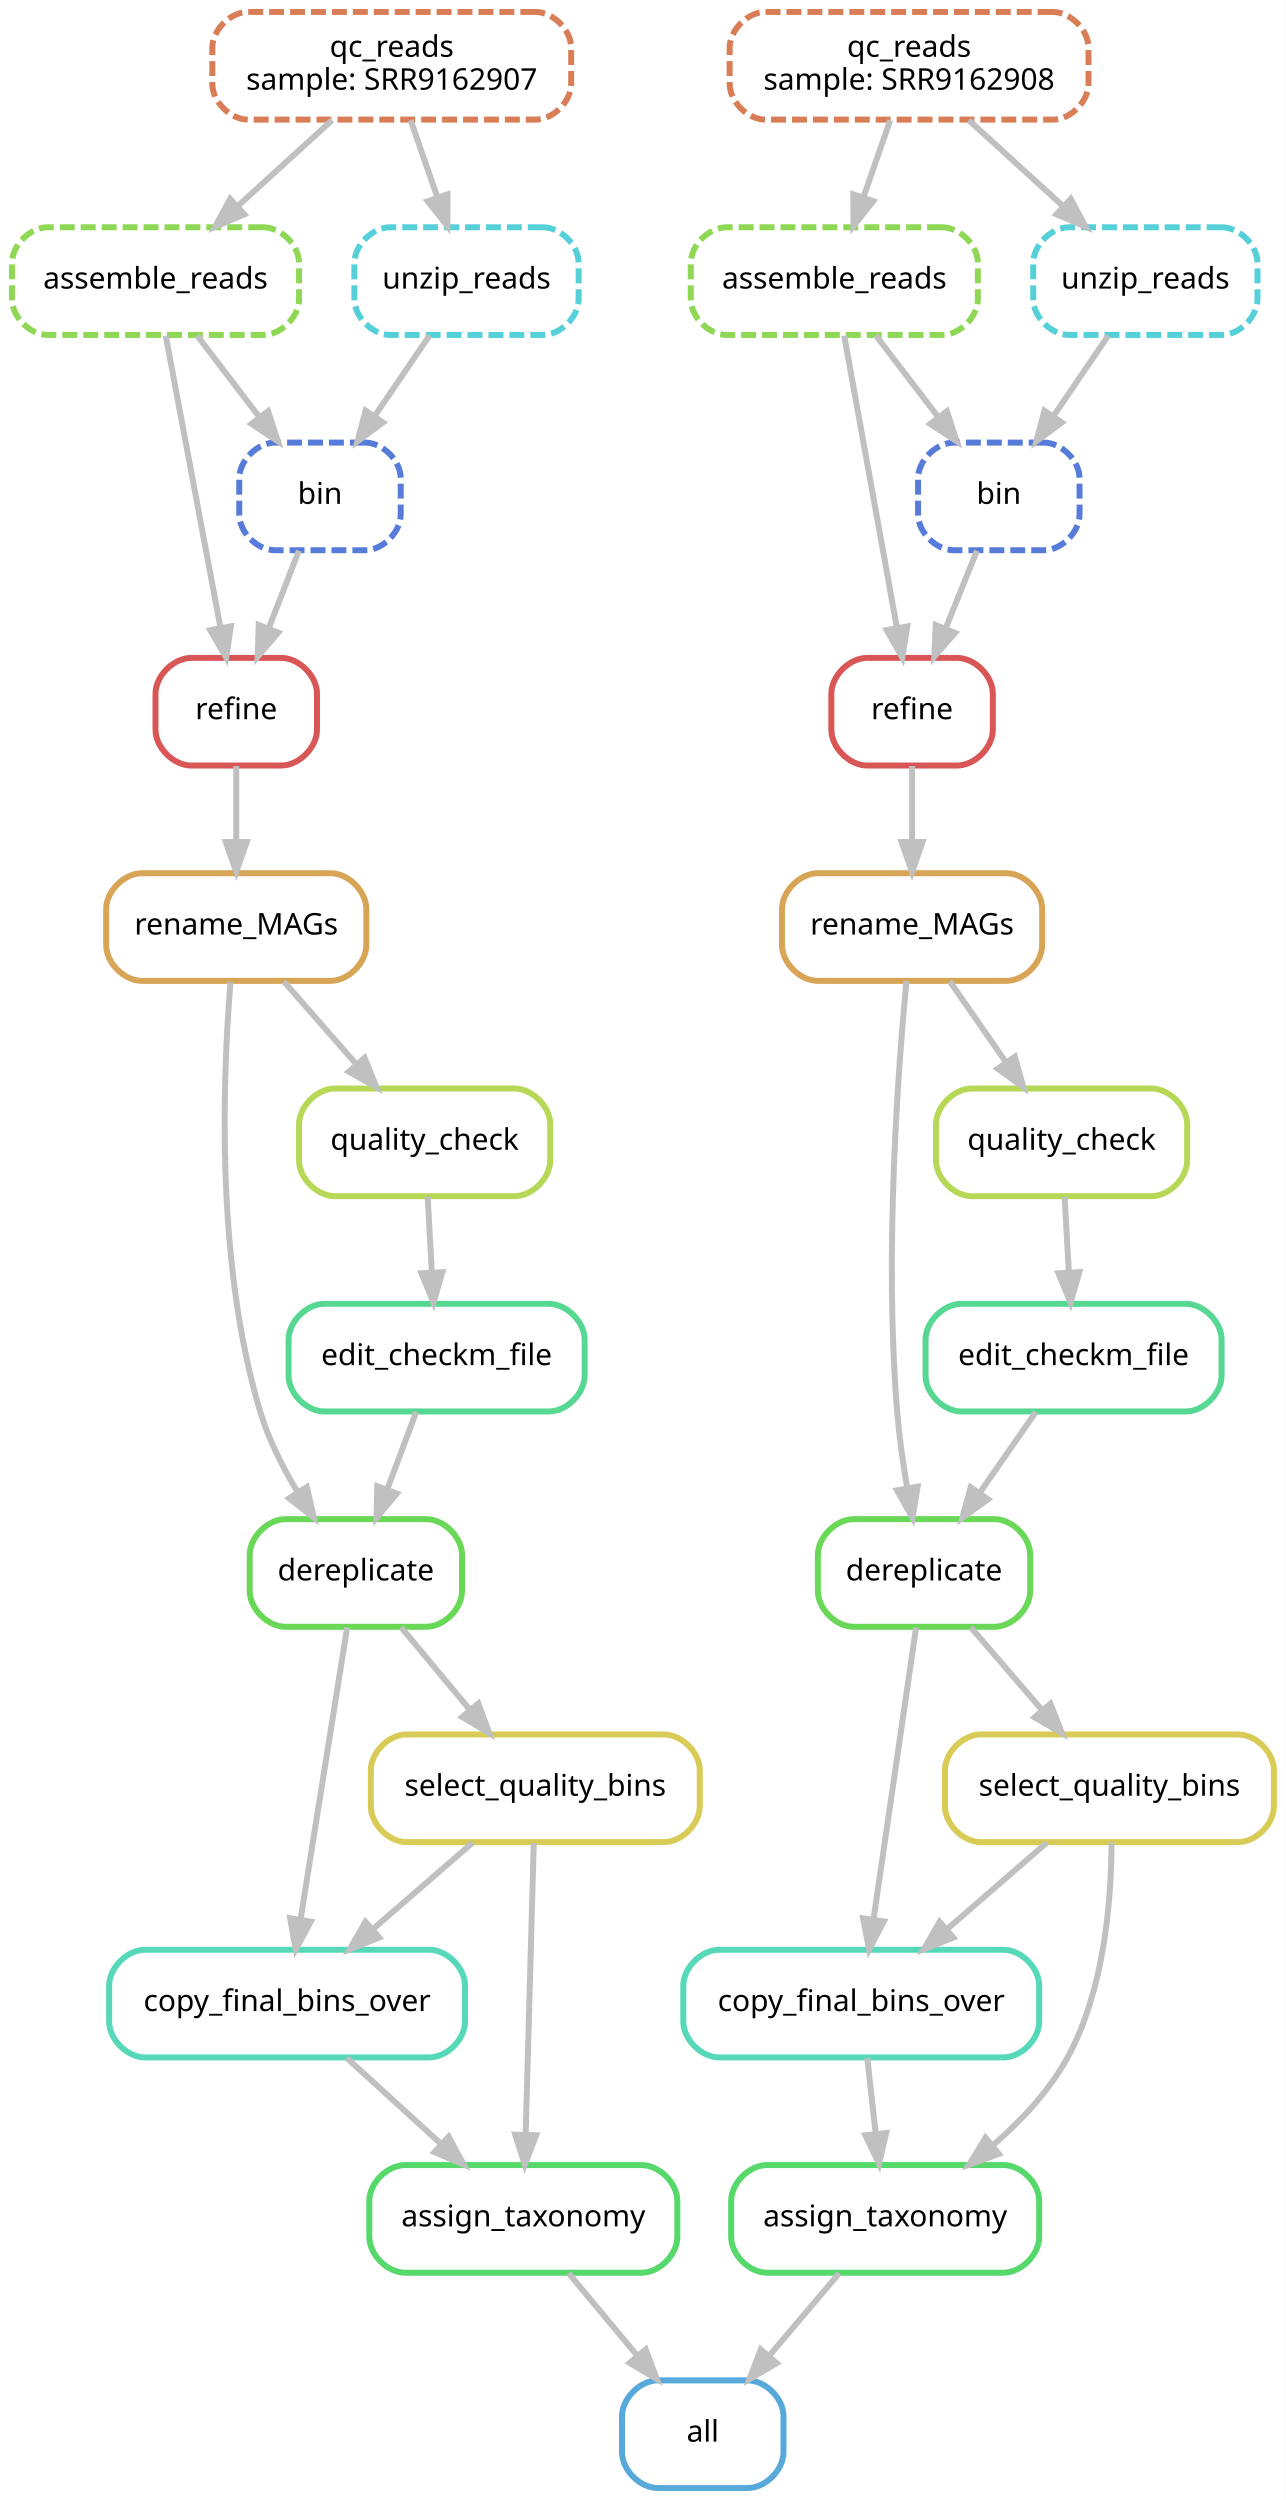
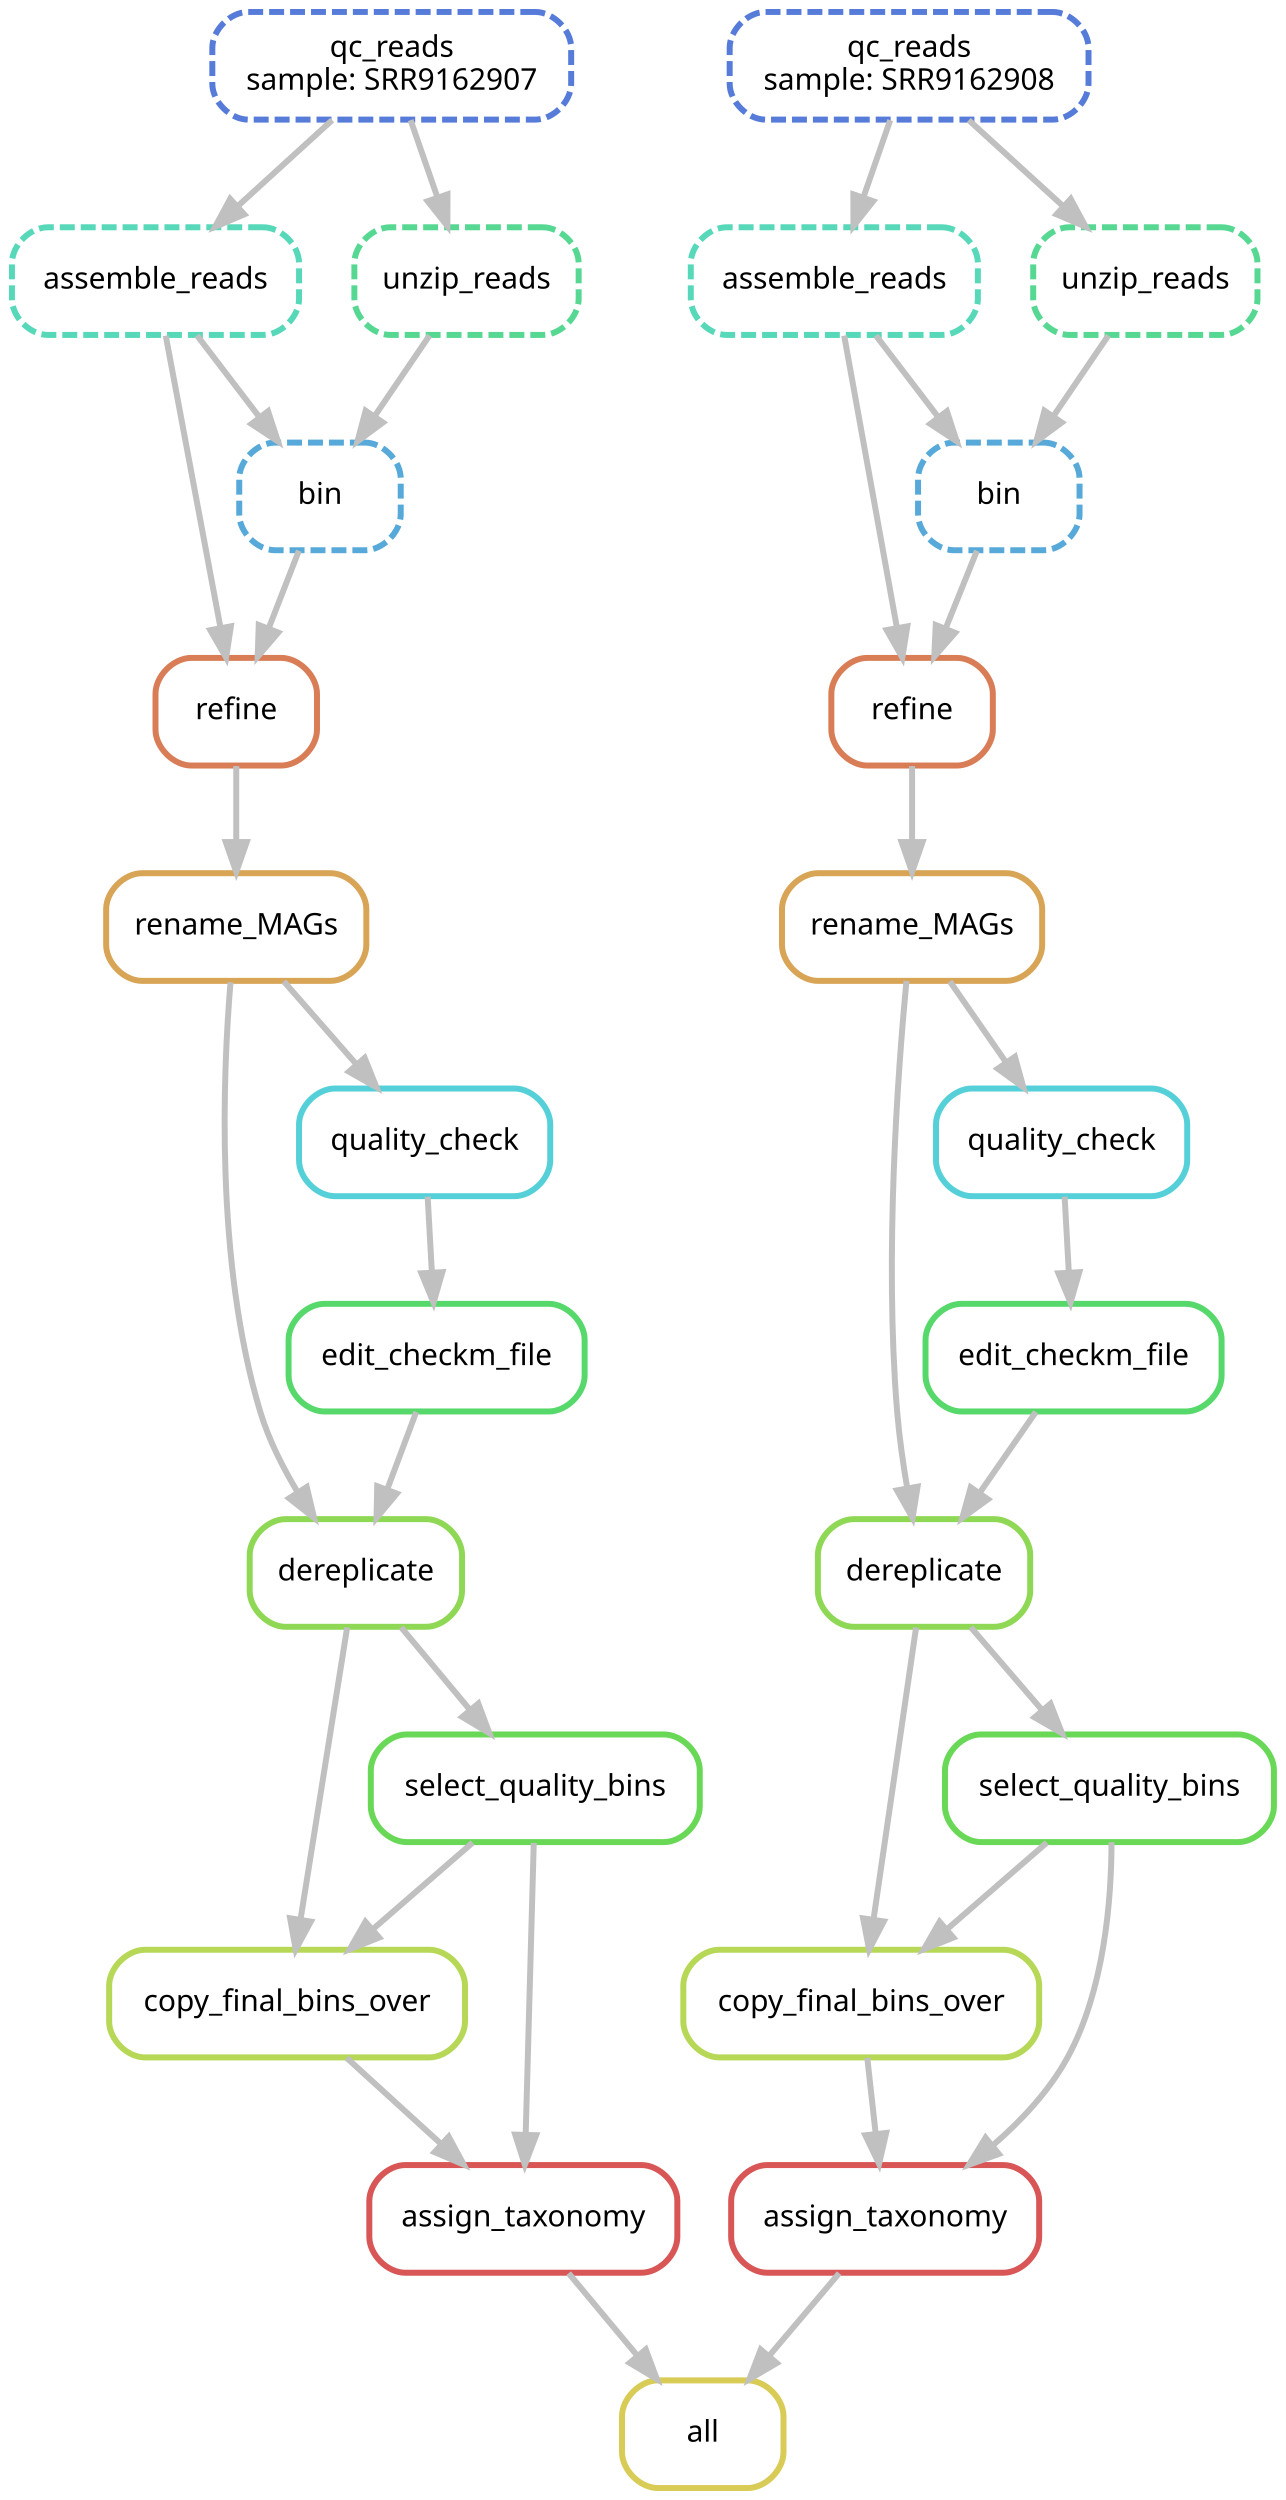
<svg xmlns="http://www.w3.org/2000/svg" width="430pt" height="836pt" viewBox="0.00 0.00 430.00 836.00">
  <g id="graph0" class="graph" transform="scale(1 1) rotate(0) translate(4 832)">
    <polygon fill="#ffffff" stroke="transparent" points="-4,4 -4,-832 426,-832 426,4 -4,4" />
    <g id="node1" class="node">
-       <path fill="none" stroke="#56a9d8" stroke-width="2" d="M246,-36C246,-36 216,-36 216,-36 210,-36 204,-30 204,-24 204,-24 204,-12 204,-12 204,-6 210,0 216,0 216,0 246,0 246,0 252,0 258,-6 258,-12 258,-12 258,-24 258,-24 258,-30 252,-36 246,-36" />
+       <path fill="none" stroke="#d8cb56" stroke-width="2" d="M246,-36C246,-36 216,-36 216,-36 210,-36 204,-30 204,-24 204,-24 204,-12 204,-12 204,-6 210,0 216,0 216,0 246,0 246,0 252,0 258,-6 258,-12 258,-12 258,-24 258,-24 258,-30 252,-36 246,-36" />
      <text text-anchor="middle" x="231" y="-15.5" font-family="sans" font-size="10.00" fill="#000000">all</text>
    </g>
    <g id="node2" class="node">
-       <path fill="none" stroke="#56d86b" stroke-width="2" d="M210.5,-108C210.5,-108 131.5,-108 131.5,-108 125.5,-108 119.5,-102 119.5,-96 119.5,-96 119.5,-84 119.5,-84 119.5,-78 125.5,-72 131.5,-72 131.5,-72 210.5,-72 210.5,-72 216.5,-72 222.5,-78 222.5,-84 222.5,-84 222.5,-96 222.5,-96 222.5,-102 216.5,-108 210.5,-108" />
+       <path fill="none" stroke="#d85656" stroke-width="2" d="M210.5,-108C210.5,-108 131.5,-108 131.5,-108 125.5,-108 119.5,-102 119.5,-96 119.5,-96 119.5,-84 119.5,-84 119.5,-78 125.5,-72 131.5,-72 131.5,-72 210.5,-72 210.5,-72 216.5,-72 222.5,-78 222.5,-84 222.5,-84 222.5,-96 222.5,-96 222.5,-102 216.5,-108 210.5,-108" />
      <text text-anchor="middle" x="171" y="-87.5" font-family="sans" font-size="10.00" fill="#000000">assign_taxonomy</text>
    </g>
    <g id="edge1" class="edge">
      <path fill="none" stroke="#c0c0c0" stroke-width="2" d="M186.141,-71.831C193.122,-63.454 201.539,-53.353 209.188,-44.175" />
      <polygon fill="#c0c0c0" stroke="#c0c0c0" stroke-width="2" points="211.942,-46.336 215.656,-36.413 206.565,-41.855 211.942,-46.336" />
    </g>
    <g id="node3" class="node">
-       <path fill="none" stroke="#56d8b9" stroke-width="2" d="M139.5,-180C139.5,-180 44.5,-180 44.5,-180 38.5,-180 32.5,-174 32.5,-168 32.5,-168 32.5,-156 32.5,-156 32.5,-150 38.5,-144 44.5,-144 44.5,-144 139.5,-144 139.5,-144 145.5,-144 151.5,-150 151.5,-156 151.5,-156 151.5,-168 151.5,-168 151.5,-174 145.5,-180 139.5,-180" />
+       <path fill="none" stroke="#b6d856" stroke-width="2" d="M139.5,-180C139.5,-180 44.5,-180 44.5,-180 38.5,-180 32.5,-174 32.5,-168 32.5,-168 32.5,-156 32.5,-156 32.5,-150 38.5,-144 44.5,-144 44.5,-144 139.5,-144 139.5,-144 145.5,-144 151.5,-150 151.5,-156 151.5,-156 151.5,-168 151.5,-168 151.5,-174 145.5,-180 139.5,-180" />
      <text text-anchor="middle" x="92" y="-159.5" font-family="sans" font-size="10.00" fill="#000000">copy_final_bins_over</text>
    </g>
    <g id="edge3" class="edge">
      <path fill="none" stroke="#c0c0c0" stroke-width="2" d="M111.935,-143.831C121.478,-135.134 133.06,-124.578 143.431,-115.126" />
      <polygon fill="#c0c0c0" stroke="#c0c0c0" stroke-width="2" points="146.038,-117.486 151.071,-108.163 141.323,-112.312 146.038,-117.486" />
    </g>
    <g id="node4" class="node">
-       <path fill="none" stroke="#68d856" stroke-width="2" d="M138.5,-324C138.5,-324 91.5,-324 91.5,-324 85.5,-324 79.5,-318 79.5,-312 79.5,-312 79.5,-300 79.5,-300 79.5,-294 85.5,-288 91.5,-288 91.5,-288 138.5,-288 138.5,-288 144.5,-288 150.5,-294 150.5,-300 150.5,-300 150.5,-312 150.5,-312 150.5,-318 144.5,-324 138.5,-324" />
+       <path fill="none" stroke="#8fd856" stroke-width="2" d="M138.5,-324C138.5,-324 91.5,-324 91.5,-324 85.5,-324 79.5,-318 79.5,-312 79.5,-312 79.5,-300 79.5,-300 79.5,-294 85.5,-288 91.5,-288 91.5,-288 138.5,-288 138.5,-288 144.5,-288 150.5,-294 150.5,-300 150.5,-300 150.5,-312 150.5,-312 150.5,-318 144.5,-324 138.5,-324" />
      <text text-anchor="middle" x="115" y="-303.5" font-family="sans" font-size="10.00" fill="#000000">dereplicate</text>
    </g>
    <g id="edge5" class="edge">
      <path fill="none" stroke="#c0c0c0" stroke-width="2" d="M112.087,-287.762C108.147,-263.093 101.082,-218.86 96.468,-189.973" />
      <polygon fill="#c0c0c0" stroke="#c0c0c0" stroke-width="2" points="99.923,-189.412 94.889,-180.09 93.01,-190.517 99.923,-189.412" />
    </g>
    <g id="node13" class="node">
-       <path fill="none" stroke="#d8cb56" stroke-width="2" d="M218,-252C218,-252 132,-252 132,-252 126,-252 120,-246 120,-240 120,-240 120,-228 120,-228 120,-222 126,-216 132,-216 132,-216 218,-216 218,-216 224,-216 230,-222 230,-228 230,-228 230,-240 230,-240 230,-246 224,-252 218,-252" />
+       <path fill="none" stroke="#68d856" stroke-width="2" d="M218,-252C218,-252 132,-252 132,-252 126,-252 120,-246 120,-240 120,-240 120,-228 120,-228 120,-222 126,-216 132,-216 132,-216 218,-216 218,-216 224,-216 230,-222 230,-228 230,-228 230,-240 230,-240 230,-246 224,-252 218,-252" />
      <text text-anchor="middle" x="175" y="-231.5" font-family="sans" font-size="10.00" fill="#000000">select_quality_bins</text>
    </g>
    <g id="edge18" class="edge">
      <path fill="none" stroke="#c0c0c0" stroke-width="2" d="M130.141,-287.831C137.122,-279.454 145.539,-269.353 153.188,-260.175" />
      <polygon fill="#c0c0c0" stroke="#c0c0c0" stroke-width="2" points="155.942,-262.336 159.656,-252.413 150.565,-257.855 155.942,-262.336" />
    </g>
    <g id="node5" class="node">
      <path fill="none" stroke="#d8a456" stroke-width="2" d="M106.5,-540C106.5,-540 43.5,-540 43.5,-540 37.5,-540 31.5,-534 31.5,-528 31.5,-528 31.5,-516 31.5,-516 31.5,-510 37.5,-504 43.5,-504 43.5,-504 106.5,-504 106.5,-504 112.5,-504 118.5,-510 118.5,-516 118.5,-516 118.5,-528 118.5,-528 118.5,-534 112.5,-540 106.5,-540" />
      <text text-anchor="middle" x="75" y="-519.5" font-family="sans" font-size="10.00" fill="#000000">rename_MAGs</text>
    </g>
    <g id="edge7" class="edge">
      <path fill="none" stroke="#c0c0c0" stroke-width="2" d="M73.084,-503.537C70.527,-472.948 67.915,-410.157 83,-360 85.812,-350.65 90.575,-341.231 95.579,-332.936" />
      <polygon fill="#c0c0c0" stroke="#c0c0c0" stroke-width="2" points="98.579,-334.741 101.023,-324.432 92.684,-330.967 98.579,-334.741" />
    </g>
    <g id="node12" class="node">
-       <path fill="none" stroke="#b6d856" stroke-width="2" d="M168,-468C168,-468 108,-468 108,-468 102,-468 96,-462 96,-456 96,-456 96,-444 96,-444 96,-438 102,-432 108,-432 108,-432 168,-432 168,-432 174,-432 180,-438 180,-444 180,-444 180,-456 180,-456 180,-462 174,-468 168,-468" />
+       <path fill="none" stroke="#56d0d8" stroke-width="2" d="M168,-468C168,-468 108,-468 108,-468 102,-468 96,-462 96,-456 96,-456 96,-444 96,-444 96,-438 102,-432 108,-432 108,-432 168,-432 168,-432 174,-432 180,-438 180,-444 180,-444 180,-456 180,-456 180,-462 174,-468 168,-468" />
      <text text-anchor="middle" x="138" y="-447.5" font-family="sans" font-size="10.00" fill="#000000">quality_check</text>
    </g>
    <g id="edge17" class="edge">
      <path fill="none" stroke="#c0c0c0" stroke-width="2" d="M90.898,-503.831C98.228,-495.454 107.066,-485.353 115.097,-476.175" />
      <polygon fill="#c0c0c0" stroke="#c0c0c0" stroke-width="2" points="117.937,-478.244 121.888,-468.413 112.669,-473.634 117.937,-478.244" />
    </g>
    <g id="node6" class="node">
-       <path fill="none" stroke="#d85656" stroke-width="2" d="M90,-612C90,-612 60,-612 60,-612 54,-612 48,-606 48,-600 48,-600 48,-588 48,-588 48,-582 54,-576 60,-576 60,-576 90,-576 90,-576 96,-576 102,-582 102,-588 102,-588 102,-600 102,-600 102,-606 96,-612 90,-612" />
+       <path fill="none" stroke="#d87d56" stroke-width="2" d="M90,-612C90,-612 60,-612 60,-612 54,-612 48,-606 48,-600 48,-600 48,-588 48,-588 48,-582 54,-576 60,-576 60,-576 90,-576 90,-576 96,-576 102,-582 102,-588 102,-588 102,-600 102,-600 102,-606 96,-612 90,-612" />
      <text text-anchor="middle" x="75" y="-591.5" font-family="sans" font-size="10.00" fill="#000000">refine</text>
    </g>
    <g id="edge9" class="edge">
      <path fill="none" stroke="#c0c0c0" stroke-width="2" d="M75,-575.831C75,-568.131 75,-558.974 75,-550.417" />
      <polygon fill="#c0c0c0" stroke="#c0c0c0" stroke-width="2" points="78.5,-550.413 75,-540.413 71.5,-550.413 78.5,-550.413" />
    </g>
    <g id="node7" class="node">
-       <path fill="none" stroke="#567bd8" stroke-width="2" stroke-dasharray="5,2" d="M118,-684C118,-684 88,-684 88,-684 82,-684 76,-678 76,-672 76,-672 76,-660 76,-660 76,-654 82,-648 88,-648 88,-648 118,-648 118,-648 124,-648 130,-654 130,-660 130,-660 130,-672 130,-672 130,-678 124,-684 118,-684" />
+       <path fill="none" stroke="#56a9d8" stroke-width="2" stroke-dasharray="5,2" d="M118,-684C118,-684 88,-684 88,-684 82,-684 76,-678 76,-672 76,-672 76,-660 76,-660 76,-654 82,-648 88,-648 88,-648 118,-648 118,-648 124,-648 130,-654 130,-660 130,-660 130,-672 130,-672 130,-678 124,-684 118,-684" />
      <text text-anchor="middle" x="103" y="-663.5" font-family="sans" font-size="10.00" fill="#000000">bin</text>
    </g>
    <g id="edge10" class="edge">
      <path fill="none" stroke="#c0c0c0" stroke-width="2" d="M95.934,-647.831C92.874,-639.962 89.222,-630.571 85.832,-621.853" />
      <polygon fill="#c0c0c0" stroke="#c0c0c0" stroke-width="2" points="89.047,-620.465 82.161,-612.413 82.523,-623.002 89.047,-620.465" />
    </g>
    <g id="node8" class="node">
-       <path fill="none" stroke="#8fd856" stroke-width="2" stroke-dasharray="5,2" d="M84,-756C84,-756 12,-756 12,-756 6,-756 0,-750 0,-744 0,-744 0,-732 0,-732 0,-726 6,-720 12,-720 12,-720 84,-720 84,-720 90,-720 96,-726 96,-732 96,-732 96,-744 96,-744 96,-750 90,-756 84,-756" />
+       <path fill="none" stroke="#56d8b9" stroke-width="2" stroke-dasharray="5,2" d="M84,-756C84,-756 12,-756 12,-756 6,-756 0,-750 0,-744 0,-744 0,-732 0,-732 0,-726 6,-720 12,-720 12,-720 84,-720 84,-720 90,-720 96,-726 96,-732 96,-732 96,-744 96,-744 96,-750 90,-756 84,-756" />
      <text text-anchor="middle" x="48" y="-735.5" font-family="sans" font-size="10.00" fill="#000000">assemble_reads</text>
    </g>
    <g id="edge11" class="edge">
      <path fill="none" stroke="#c0c0c0" stroke-width="2" d="M51.42,-719.762C56.045,-695.093 64.339,-650.86 69.755,-621.973" />
      <polygon fill="#c0c0c0" stroke="#c0c0c0" stroke-width="2" points="73.205,-622.563 71.608,-612.09 66.325,-621.273 73.205,-622.563" />
    </g>
    <g id="edge12" class="edge">
      <path fill="none" stroke="#c0c0c0" stroke-width="2" d="M61.879,-719.831C68.214,-711.539 75.838,-701.557 82.793,-692.453" />
      <polygon fill="#c0c0c0" stroke="#c0c0c0" stroke-width="2" points="85.645,-694.485 88.934,-684.413 80.082,-690.235 85.645,-694.485" />
    </g>
    <g id="node9" class="node">
-       <path fill="none" stroke="#d87d56" stroke-width="2" stroke-dasharray="5,2" d="M175,-828C175,-828 79,-828 79,-828 73,-828 67,-822 67,-816 67,-816 67,-804 67,-804 67,-798 73,-792 79,-792 79,-792 175,-792 175,-792 181,-792 187,-798 187,-804 187,-804 187,-816 187,-816 187,-822 181,-828 175,-828" />
+       <path fill="none" stroke="#567bd8" stroke-width="2" stroke-dasharray="5,2" d="M175,-828C175,-828 79,-828 79,-828 73,-828 67,-822 67,-816 67,-816 67,-804 67,-804 67,-798 73,-792 79,-792 79,-792 175,-792 175,-792 181,-792 187,-798 187,-804 187,-804 187,-816 187,-816 187,-822 181,-828 175,-828" />
      <text text-anchor="middle" x="127" y="-813" font-family="sans" font-size="10.00" fill="#000000">qc_reads</text>
      <text text-anchor="middle" x="127" y="-802" font-family="sans" font-size="10.00" fill="#000000">sample: SRR9162907</text>
    </g>
    <g id="edge14" class="edge">
      <path fill="none" stroke="#c0c0c0" stroke-width="2" d="M107.065,-791.831C97.522,-783.134 85.94,-772.578 75.569,-763.126" />
      <polygon fill="#c0c0c0" stroke="#c0c0c0" stroke-width="2" points="77.677,-760.312 67.929,-756.163 72.962,-765.486 77.677,-760.312" />
    </g>
    <g id="node10" class="node">
-       <path fill="none" stroke="#56d0d8" stroke-width="2" stroke-dasharray="5,2" d="M177.5,-756C177.5,-756 126.5,-756 126.5,-756 120.5,-756 114.5,-750 114.5,-744 114.5,-744 114.5,-732 114.5,-732 114.5,-726 120.5,-720 126.5,-720 126.5,-720 177.5,-720 177.5,-720 183.5,-720 189.5,-726 189.5,-732 189.5,-732 189.5,-744 189.5,-744 189.5,-750 183.5,-756 177.5,-756" />
+       <path fill="none" stroke="#56d892" stroke-width="2" stroke-dasharray="5,2" d="M177.5,-756C177.5,-756 126.5,-756 126.5,-756 120.5,-756 114.5,-750 114.5,-744 114.5,-744 114.5,-732 114.5,-732 114.5,-726 120.5,-720 126.5,-720 126.5,-720 177.5,-720 177.5,-720 183.5,-720 189.5,-726 189.5,-732 189.5,-732 189.5,-744 189.5,-744 189.5,-750 183.5,-756 177.5,-756" />
      <text text-anchor="middle" x="152" y="-735.5" font-family="sans" font-size="10.00" fill="#000000">unzip_reads</text>
    </g>
    <g id="edge15" class="edge">
      <path fill="none" stroke="#c0c0c0" stroke-width="2" d="M133.309,-791.831C136.012,-784.046 139.232,-774.773 142.231,-766.135" />
      <polygon fill="#c0c0c0" stroke="#c0c0c0" stroke-width="2" points="145.633,-767.008 145.607,-756.413 139.02,-764.712 145.633,-767.008" />
    </g>
    <g id="edge13" class="edge">
      <path fill="none" stroke="#c0c0c0" stroke-width="2" d="M139.635,-719.831C134.049,-711.623 127.337,-701.761 121.193,-692.732" />
      <polygon fill="#c0c0c0" stroke="#c0c0c0" stroke-width="2" points="124.051,-690.711 115.531,-684.413 118.264,-694.65 124.051,-690.711" />
    </g>
    <g id="node11" class="node">
-       <path fill="none" stroke="#56d892" stroke-width="2" d="M179.5,-396C179.5,-396 104.5,-396 104.5,-396 98.5,-396 92.5,-390 92.5,-384 92.5,-384 92.5,-372 92.5,-372 92.5,-366 98.5,-360 104.5,-360 104.5,-360 179.5,-360 179.5,-360 185.5,-360 191.5,-366 191.5,-372 191.5,-372 191.5,-384 191.5,-384 191.5,-390 185.5,-396 179.5,-396" />
+       <path fill="none" stroke="#56d86b" stroke-width="2" d="M179.5,-396C179.5,-396 104.5,-396 104.5,-396 98.5,-396 92.5,-390 92.5,-384 92.5,-384 92.5,-372 92.5,-372 92.5,-366 98.5,-360 104.5,-360 104.5,-360 179.5,-360 179.5,-360 185.5,-360 191.5,-366 191.5,-372 191.5,-372 191.5,-384 191.5,-384 191.5,-390 185.5,-396 179.5,-396" />
      <text text-anchor="middle" x="142" y="-375.5" font-family="sans" font-size="10.00" fill="#000000">edit_checkm_file</text>
    </g>
    <g id="edge8" class="edge">
      <path fill="none" stroke="#c0c0c0" stroke-width="2" d="M135.187,-359.831C132.236,-351.962 128.714,-342.571 125.445,-333.853" />
      <polygon fill="#c0c0c0" stroke="#c0c0c0" stroke-width="2" points="128.693,-332.548 121.905,-324.413 122.139,-335.005 128.693,-332.548" />
    </g>
    <g id="edge16" class="edge">
      <path fill="none" stroke="#c0c0c0" stroke-width="2" d="M139.009,-431.831C139.437,-424.131 139.946,-414.974 140.421,-406.417" />
      <polygon fill="#c0c0c0" stroke="#c0c0c0" stroke-width="2" points="143.917,-406.592 140.977,-396.413 136.928,-406.204 143.917,-406.592" />
    </g>
    <g id="edge4" class="edge">
      <path fill="none" stroke="#c0c0c0" stroke-width="2" d="M174.493,-215.762C173.811,-191.201 172.59,-147.247 171.788,-118.354" />
      <polygon fill="#c0c0c0" stroke="#c0c0c0" stroke-width="2" points="175.279,-117.989 171.502,-108.09 168.282,-118.183 175.279,-117.989" />
    </g>
    <g id="edge6" class="edge">
      <path fill="none" stroke="#c0c0c0" stroke-width="2" d="M154.056,-215.831C143.931,-207.048 131.622,-196.371 120.645,-186.849" />
      <polygon fill="#c0c0c0" stroke="#c0c0c0" stroke-width="2" points="122.785,-184.072 112.938,-180.163 118.198,-189.359 122.785,-184.072" />
    </g>
    <g id="node14" class="node">
-       <path fill="none" stroke="#56d86b" stroke-width="2" d="M331.5,-108C331.5,-108 252.5,-108 252.5,-108 246.5,-108 240.5,-102 240.5,-96 240.5,-96 240.5,-84 240.5,-84 240.5,-78 246.5,-72 252.5,-72 252.5,-72 331.5,-72 331.5,-72 337.5,-72 343.5,-78 343.5,-84 343.5,-84 343.5,-96 343.5,-96 343.5,-102 337.5,-108 331.5,-108" />
+       <path fill="none" stroke="#d85656" stroke-width="2" d="M331.5,-108C331.5,-108 252.5,-108 252.5,-108 246.5,-108 240.5,-102 240.5,-96 240.5,-96 240.5,-84 240.5,-84 240.5,-78 246.5,-72 252.5,-72 252.5,-72 331.5,-72 331.5,-72 337.5,-72 343.5,-78 343.5,-84 343.5,-84 343.5,-96 343.5,-96 343.5,-102 337.5,-108 331.5,-108" />
      <text text-anchor="middle" x="292" y="-87.5" font-family="sans" font-size="10.00" fill="#000000">assign_taxonomy</text>
    </g>
    <g id="edge2" class="edge">
      <path fill="none" stroke="#c0c0c0" stroke-width="2" d="M276.607,-71.831C269.51,-63.454 260.952,-53.353 253.176,-44.175" />
      <polygon fill="#c0c0c0" stroke="#c0c0c0" stroke-width="2" points="255.735,-41.781 246.6,-36.413 250.394,-46.306 255.735,-41.781" />
    </g>
    <g id="node15" class="node">
-       <path fill="none" stroke="#56d8b9" stroke-width="2" d="M331.5,-180C331.5,-180 236.5,-180 236.5,-180 230.5,-180 224.5,-174 224.5,-168 224.5,-168 224.5,-156 224.5,-156 224.5,-150 230.5,-144 236.5,-144 236.5,-144 331.5,-144 331.5,-144 337.5,-144 343.5,-150 343.5,-156 343.5,-156 343.5,-168 343.5,-168 343.5,-174 337.5,-180 331.5,-180" />
+       <path fill="none" stroke="#b6d856" stroke-width="2" d="M331.5,-180C331.5,-180 236.5,-180 236.5,-180 230.5,-180 224.5,-174 224.5,-168 224.5,-168 224.5,-156 224.5,-156 224.5,-150 230.5,-144 236.5,-144 236.5,-144 331.5,-144 331.5,-144 337.5,-144 343.5,-150 343.5,-156 343.5,-156 343.5,-168 343.5,-168 343.5,-174 337.5,-180 331.5,-180" />
      <text text-anchor="middle" x="284" y="-159.5" font-family="sans" font-size="10.00" fill="#000000">copy_final_bins_over</text>
    </g>
    <g id="edge19" class="edge">
      <path fill="none" stroke="#c0c0c0" stroke-width="2" d="M286.019,-143.831C286.874,-136.131 287.892,-126.974 288.843,-118.417" />
      <polygon fill="#c0c0c0" stroke="#c0c0c0" stroke-width="2" points="292.328,-118.739 289.954,-108.413 285.371,-117.966 292.328,-118.739" />
    </g>
    <g id="node16" class="node">
-       <path fill="none" stroke="#68d856" stroke-width="2" d="M328.5,-324C328.5,-324 281.5,-324 281.5,-324 275.5,-324 269.5,-318 269.5,-312 269.5,-312 269.5,-300 269.5,-300 269.5,-294 275.5,-288 281.5,-288 281.5,-288 328.5,-288 328.5,-288 334.5,-288 340.5,-294 340.5,-300 340.5,-300 340.5,-312 340.5,-312 340.5,-318 334.5,-324 328.5,-324" />
+       <path fill="none" stroke="#8fd856" stroke-width="2" d="M328.5,-324C328.5,-324 281.5,-324 281.5,-324 275.5,-324 269.5,-318 269.5,-312 269.5,-312 269.5,-300 269.5,-300 269.5,-294 275.5,-288 281.5,-288 281.5,-288 328.5,-288 328.5,-288 334.5,-288 340.5,-294 340.5,-300 340.5,-300 340.5,-312 340.5,-312 340.5,-318 334.5,-324 328.5,-324" />
      <text text-anchor="middle" x="305" y="-303.5" font-family="sans" font-size="10.00" fill="#000000">dereplicate</text>
    </g>
    <g id="edge21" class="edge">
      <path fill="none" stroke="#c0c0c0" stroke-width="2" d="M302.34,-287.762C298.759,-263.201 292.349,-219.247 288.135,-190.354" />
      <polygon fill="#c0c0c0" stroke="#c0c0c0" stroke-width="2" points="291.545,-189.48 286.638,-180.09 284.618,-190.49 291.545,-189.48" />
    </g>
    <g id="node25" class="node">
-       <path fill="none" stroke="#d8cb56" stroke-width="2" d="M410,-252C410,-252 324,-252 324,-252 318,-252 312,-246 312,-240 312,-240 312,-228 312,-228 312,-222 318,-216 324,-216 324,-216 410,-216 410,-216 416,-216 422,-222 422,-228 422,-228 422,-240 422,-240 422,-246 416,-252 410,-252" />
+       <path fill="none" stroke="#68d856" stroke-width="2" d="M410,-252C410,-252 324,-252 324,-252 318,-252 312,-246 312,-240 312,-240 312,-228 312,-228 312,-222 318,-216 324,-216 324,-216 410,-216 410,-216 416,-216 422,-222 422,-228 422,-228 422,-240 422,-240 422,-246 416,-252 410,-252" />
      <text text-anchor="middle" x="367" y="-231.5" font-family="sans" font-size="10.00" fill="#000000">select_quality_bins</text>
    </g>
    <g id="edge34" class="edge">
      <path fill="none" stroke="#c0c0c0" stroke-width="2" d="M320.645,-287.831C327.859,-279.454 336.557,-269.353 344.461,-260.175" />
      <polygon fill="#c0c0c0" stroke="#c0c0c0" stroke-width="2" points="347.271,-262.275 351.144,-252.413 341.967,-257.707 347.271,-262.275" />
    </g>
    <g id="node17" class="node">
      <path fill="none" stroke="#d8a456" stroke-width="2" d="M332.5,-540C332.5,-540 269.5,-540 269.5,-540 263.5,-540 257.5,-534 257.5,-528 257.5,-528 257.5,-516 257.5,-516 257.5,-510 263.5,-504 269.5,-504 269.5,-504 332.5,-504 332.5,-504 338.5,-504 344.5,-510 344.5,-516 344.5,-516 344.5,-528 344.5,-528 344.5,-534 338.5,-540 332.5,-540" />
      <text text-anchor="middle" x="301" y="-519.5" font-family="sans" font-size="10.00" fill="#000000">rename_MAGs</text>
    </g>
    <g id="edge23" class="edge">
      <path fill="none" stroke="#c0c0c0" stroke-width="2" d="M299.115,-503.986C296.279,-474.043 291.683,-412.159 296,-360 296.695,-351.608 297.986,-342.558 299.379,-334.309" />
      <polygon fill="#c0c0c0" stroke="#c0c0c0" stroke-width="2" points="302.835,-334.861 301.159,-324.4 295.946,-333.623 302.835,-334.861" />
    </g>
    <g id="node24" class="node">
-       <path fill="none" stroke="#b6d856" stroke-width="2" d="M381,-468C381,-468 321,-468 321,-468 315,-468 309,-462 309,-456 309,-456 309,-444 309,-444 309,-438 315,-432 321,-432 321,-432 381,-432 381,-432 387,-432 393,-438 393,-444 393,-444 393,-456 393,-456 393,-462 387,-468 381,-468" />
+       <path fill="none" stroke="#56d0d8" stroke-width="2" d="M381,-468C381,-468 321,-468 321,-468 315,-468 309,-462 309,-456 309,-456 309,-444 309,-444 309,-438 315,-432 321,-432 321,-432 381,-432 381,-432 387,-432 393,-438 393,-444 393,-444 393,-456 393,-456 393,-462 387,-468 381,-468" />
      <text text-anchor="middle" x="351" y="-447.5" font-family="sans" font-size="10.00" fill="#000000">quality_check</text>
    </g>
    <g id="edge33" class="edge">
      <path fill="none" stroke="#c0c0c0" stroke-width="2" d="M313.617,-503.831C319.317,-495.623 326.166,-485.761 332.436,-476.732" />
      <polygon fill="#c0c0c0" stroke="#c0c0c0" stroke-width="2" points="335.384,-478.623 338.213,-468.413 329.634,-474.631 335.384,-478.623" />
    </g>
    <g id="node18" class="node">
-       <path fill="none" stroke="#d85656" stroke-width="2" d="M316,-612C316,-612 286,-612 286,-612 280,-612 274,-606 274,-600 274,-600 274,-588 274,-588 274,-582 280,-576 286,-576 286,-576 316,-576 316,-576 322,-576 328,-582 328,-588 328,-588 328,-600 328,-600 328,-606 322,-612 316,-612" />
+       <path fill="none" stroke="#d87d56" stroke-width="2" d="M316,-612C316,-612 286,-612 286,-612 280,-612 274,-606 274,-600 274,-600 274,-588 274,-588 274,-582 280,-576 286,-576 286,-576 316,-576 316,-576 322,-576 328,-582 328,-588 328,-588 328,-600 328,-600 328,-606 322,-612 316,-612" />
      <text text-anchor="middle" x="301" y="-591.5" font-family="sans" font-size="10.00" fill="#000000">refine</text>
    </g>
    <g id="edge25" class="edge">
      <path fill="none" stroke="#c0c0c0" stroke-width="2" d="M301,-575.831C301,-568.131 301,-558.974 301,-550.417" />
      <polygon fill="#c0c0c0" stroke="#c0c0c0" stroke-width="2" points="304.5,-550.413 301,-540.413 297.5,-550.413 304.5,-550.413" />
    </g>
    <g id="node19" class="node">
-       <path fill="none" stroke="#567bd8" stroke-width="2" stroke-dasharray="5,2" d="M345,-684C345,-684 315,-684 315,-684 309,-684 303,-678 303,-672 303,-672 303,-660 303,-660 303,-654 309,-648 315,-648 315,-648 345,-648 345,-648 351,-648 357,-654 357,-660 357,-660 357,-672 357,-672 357,-678 351,-684 345,-684" />
+       <path fill="none" stroke="#56a9d8" stroke-width="2" stroke-dasharray="5,2" d="M345,-684C345,-684 315,-684 315,-684 309,-684 303,-678 303,-672 303,-672 303,-660 303,-660 303,-654 309,-648 315,-648 315,-648 345,-648 345,-648 351,-648 357,-654 357,-660 357,-660 357,-672 357,-672 357,-678 351,-684 345,-684" />
      <text text-anchor="middle" x="330" y="-663.5" font-family="sans" font-size="10.00" fill="#000000">bin</text>
    </g>
    <g id="edge26" class="edge">
      <path fill="none" stroke="#c0c0c0" stroke-width="2" d="M322.682,-647.831C319.512,-639.962 315.73,-630.571 312.219,-621.853" />
      <polygon fill="#c0c0c0" stroke="#c0c0c0" stroke-width="2" points="315.399,-620.381 308.416,-612.413 308.906,-622.997 315.399,-620.381" />
    </g>
    <g id="node20" class="node">
-       <path fill="none" stroke="#8fd856" stroke-width="2" stroke-dasharray="5,2" d="M311,-756C311,-756 239,-756 239,-756 233,-756 227,-750 227,-744 227,-744 227,-732 227,-732 227,-726 233,-720 239,-720 239,-720 311,-720 311,-720 317,-720 323,-726 323,-732 323,-732 323,-744 323,-744 323,-750 317,-756 311,-756" />
+       <path fill="none" stroke="#56d8b9" stroke-width="2" stroke-dasharray="5,2" d="M311,-756C311,-756 239,-756 239,-756 233,-756 227,-750 227,-744 227,-744 227,-732 227,-732 227,-726 233,-720 239,-720 239,-720 311,-720 311,-720 317,-720 323,-726 323,-732 323,-732 323,-744 323,-744 323,-750 317,-756 311,-756" />
      <text text-anchor="middle" x="275" y="-735.5" font-family="sans" font-size="10.00" fill="#000000">assemble_reads</text>
    </g>
    <g id="edge27" class="edge">
      <path fill="none" stroke="#c0c0c0" stroke-width="2" d="M278.293,-719.762C282.747,-695.093 290.734,-650.86 295.949,-621.973" />
      <polygon fill="#c0c0c0" stroke="#c0c0c0" stroke-width="2" points="299.401,-622.552 297.734,-612.09 292.513,-621.309 299.401,-622.552" />
    </g>
    <g id="edge28" class="edge">
      <path fill="none" stroke="#c0c0c0" stroke-width="2" d="M288.879,-719.831C295.214,-711.539 302.838,-701.557 309.793,-692.453" />
      <polygon fill="#c0c0c0" stroke="#c0c0c0" stroke-width="2" points="312.645,-694.485 315.934,-684.413 307.082,-690.235 312.645,-694.485" />
    </g>
    <g id="node21" class="node">
-       <path fill="none" stroke="#d87d56" stroke-width="2" stroke-dasharray="5,2" d="M348,-828C348,-828 252,-828 252,-828 246,-828 240,-822 240,-816 240,-816 240,-804 240,-804 240,-798 246,-792 252,-792 252,-792 348,-792 348,-792 354,-792 360,-798 360,-804 360,-804 360,-816 360,-816 360,-822 354,-828 348,-828" />
+       <path fill="none" stroke="#567bd8" stroke-width="2" stroke-dasharray="5,2" d="M348,-828C348,-828 252,-828 252,-828 246,-828 240,-822 240,-816 240,-816 240,-804 240,-804 240,-798 246,-792 252,-792 252,-792 348,-792 348,-792 354,-792 360,-798 360,-804 360,-804 360,-816 360,-816 360,-822 354,-828 348,-828" />
      <text text-anchor="middle" x="300" y="-813" font-family="sans" font-size="10.00" fill="#000000">qc_reads</text>
      <text text-anchor="middle" x="300" y="-802" font-family="sans" font-size="10.00" fill="#000000">sample: SRR9162908</text>
    </g>
    <g id="edge30" class="edge">
      <path fill="none" stroke="#c0c0c0" stroke-width="2" d="M293.691,-791.831C290.988,-784.046 287.768,-774.773 284.769,-766.135" />
      <polygon fill="#c0c0c0" stroke="#c0c0c0" stroke-width="2" points="287.98,-764.712 281.394,-756.413 281.367,-767.008 287.98,-764.712" />
    </g>
    <g id="node22" class="node">
-       <path fill="none" stroke="#56d0d8" stroke-width="2" stroke-dasharray="5,2" d="M404.5,-756C404.5,-756 353.5,-756 353.5,-756 347.5,-756 341.5,-750 341.5,-744 341.5,-744 341.5,-732 341.5,-732 341.5,-726 347.5,-720 353.5,-720 353.5,-720 404.5,-720 404.5,-720 410.5,-720 416.5,-726 416.5,-732 416.5,-732 416.5,-744 416.5,-744 416.5,-750 410.5,-756 404.5,-756" />
+       <path fill="none" stroke="#56d892" stroke-width="2" stroke-dasharray="5,2" d="M404.5,-756C404.5,-756 353.5,-756 353.5,-756 347.5,-756 341.5,-750 341.5,-744 341.5,-744 341.5,-732 341.5,-732 341.5,-726 347.5,-720 353.5,-720 353.5,-720 404.5,-720 404.5,-720 410.5,-720 416.5,-726 416.5,-732 416.5,-732 416.5,-744 416.5,-744 416.5,-750 410.5,-756 404.5,-756" />
      <text text-anchor="middle" x="379" y="-735.5" font-family="sans" font-size="10.00" fill="#000000">unzip_reads</text>
    </g>
    <g id="edge31" class="edge">
      <path fill="none" stroke="#c0c0c0" stroke-width="2" d="M319.935,-791.831C329.478,-783.134 341.06,-772.578 351.431,-763.126" />
      <polygon fill="#c0c0c0" stroke="#c0c0c0" stroke-width="2" points="354.038,-765.486 359.071,-756.163 349.323,-760.312 354.038,-765.486" />
    </g>
    <g id="edge29" class="edge">
      <path fill="none" stroke="#c0c0c0" stroke-width="2" d="M366.635,-719.831C361.049,-711.623 354.337,-701.761 348.193,-692.732" />
      <polygon fill="#c0c0c0" stroke="#c0c0c0" stroke-width="2" points="351.051,-690.711 342.531,-684.413 345.264,-694.65 351.051,-690.711" />
    </g>
    <g id="node23" class="node">
-       <path fill="none" stroke="#56d892" stroke-width="2" d="M392.5,-396C392.5,-396 317.5,-396 317.5,-396 311.5,-396 305.5,-390 305.5,-384 305.5,-384 305.5,-372 305.5,-372 305.5,-366 311.5,-360 317.5,-360 317.5,-360 392.5,-360 392.5,-360 398.5,-360 404.5,-366 404.5,-372 404.5,-372 404.5,-384 404.5,-384 404.5,-390 398.5,-396 392.5,-396" />
+       <path fill="none" stroke="#56d86b" stroke-width="2" d="M392.5,-396C392.5,-396 317.5,-396 317.5,-396 311.5,-396 305.5,-390 305.5,-384 305.5,-384 305.5,-372 305.5,-372 305.5,-366 311.5,-360 317.5,-360 317.5,-360 392.5,-360 392.5,-360 398.5,-360 404.5,-366 404.5,-372 404.5,-372 404.5,-384 404.5,-384 404.5,-390 398.5,-396 392.5,-396" />
      <text text-anchor="middle" x="355" y="-375.5" font-family="sans" font-size="10.00" fill="#000000">edit_checkm_file</text>
    </g>
    <g id="edge24" class="edge">
      <path fill="none" stroke="#c0c0c0" stroke-width="2" d="M342.383,-359.831C336.683,-351.623 329.834,-341.761 323.564,-332.732" />
      <polygon fill="#c0c0c0" stroke="#c0c0c0" stroke-width="2" points="326.366,-330.631 317.787,-324.413 320.616,-334.623 326.366,-330.631" />
    </g>
    <g id="edge32" class="edge">
      <path fill="none" stroke="#c0c0c0" stroke-width="2" d="M352.009,-431.831C352.437,-424.131 352.946,-414.974 353.421,-406.417" />
      <polygon fill="#c0c0c0" stroke="#c0c0c0" stroke-width="2" points="356.917,-406.592 353.977,-396.413 349.928,-406.204 356.917,-406.592" />
    </g>
    <g id="edge20" class="edge">
      <path fill="none" stroke="#c0c0c0" stroke-width="2" d="M367.694,-215.951C367.658,-196.919 365.363,-166.617 353,-144 346.905,-132.85 337.575,-122.875 328.031,-114.624" />
      <polygon fill="#c0c0c0" stroke="#c0c0c0" stroke-width="2" points="329.995,-111.71 320.03,-108.11 325.576,-117.138 329.995,-111.71" />
    </g>
    <g id="edge22" class="edge">
      <path fill="none" stroke="#c0c0c0" stroke-width="2" d="M346.056,-215.831C335.931,-207.048 323.622,-196.371 312.645,-186.849" />
      <polygon fill="#c0c0c0" stroke="#c0c0c0" stroke-width="2" points="314.785,-184.072 304.938,-180.163 310.198,-189.359 314.785,-184.072" />
    </g>
  </g>
</svg>
